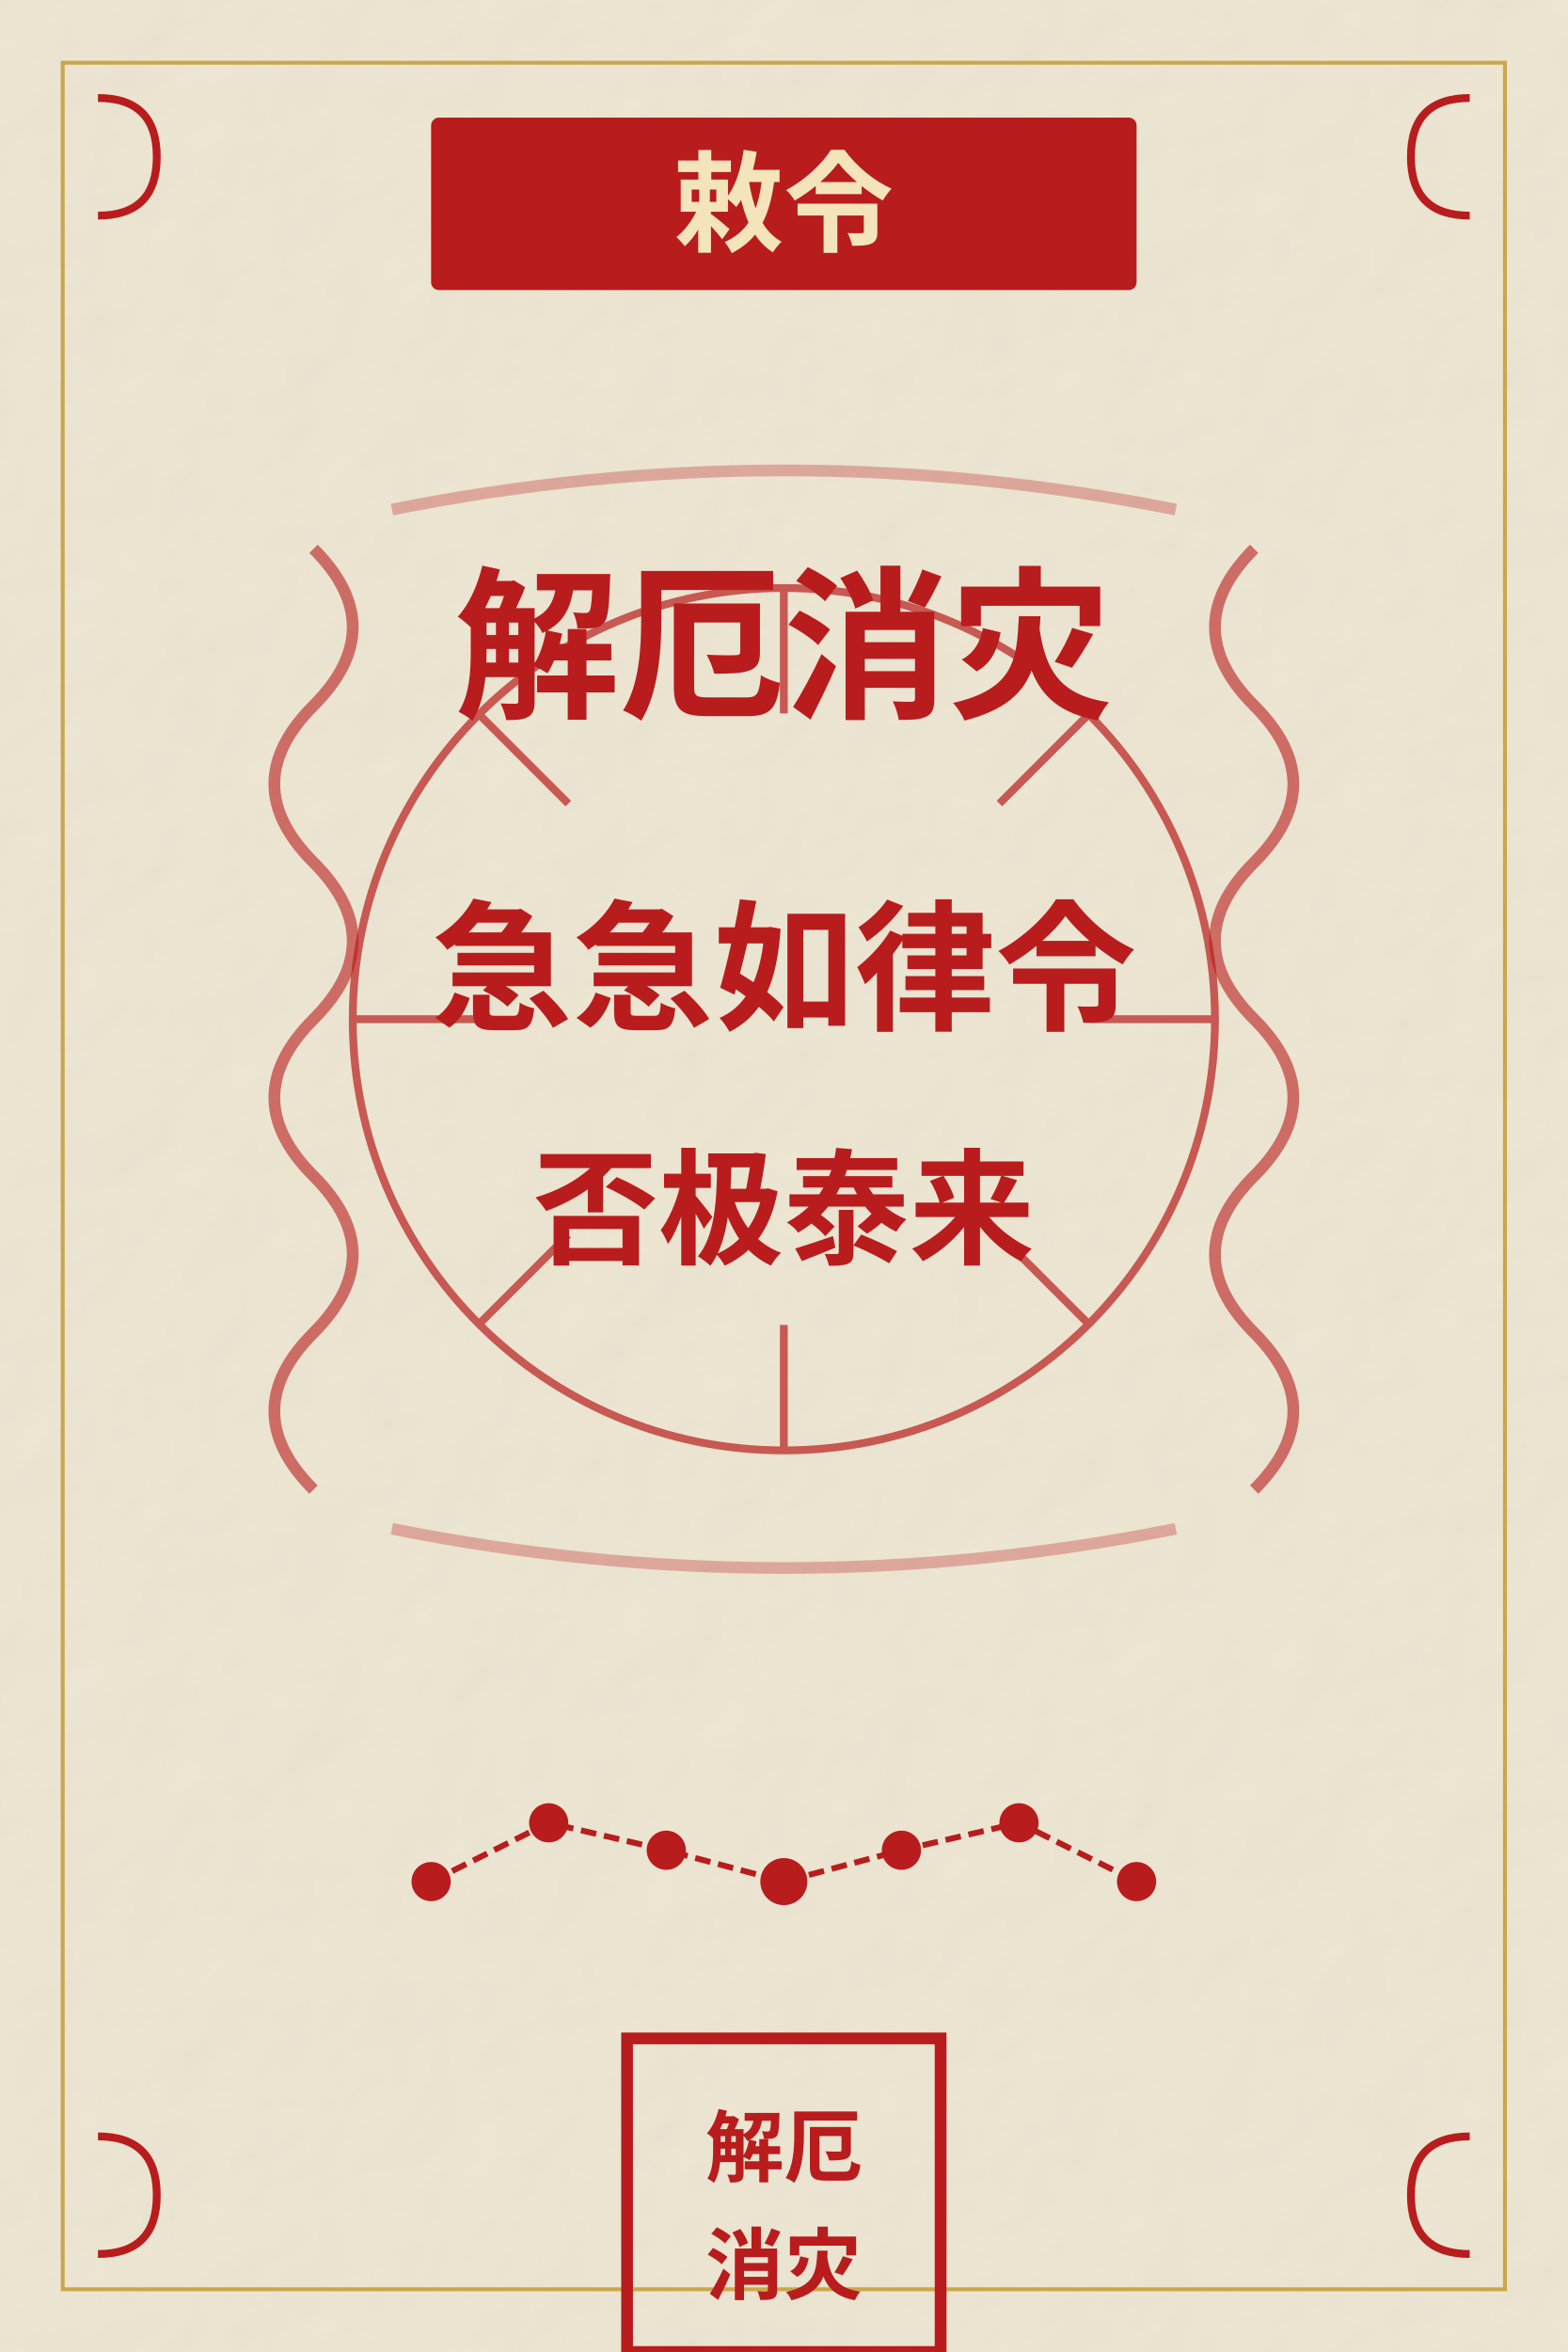
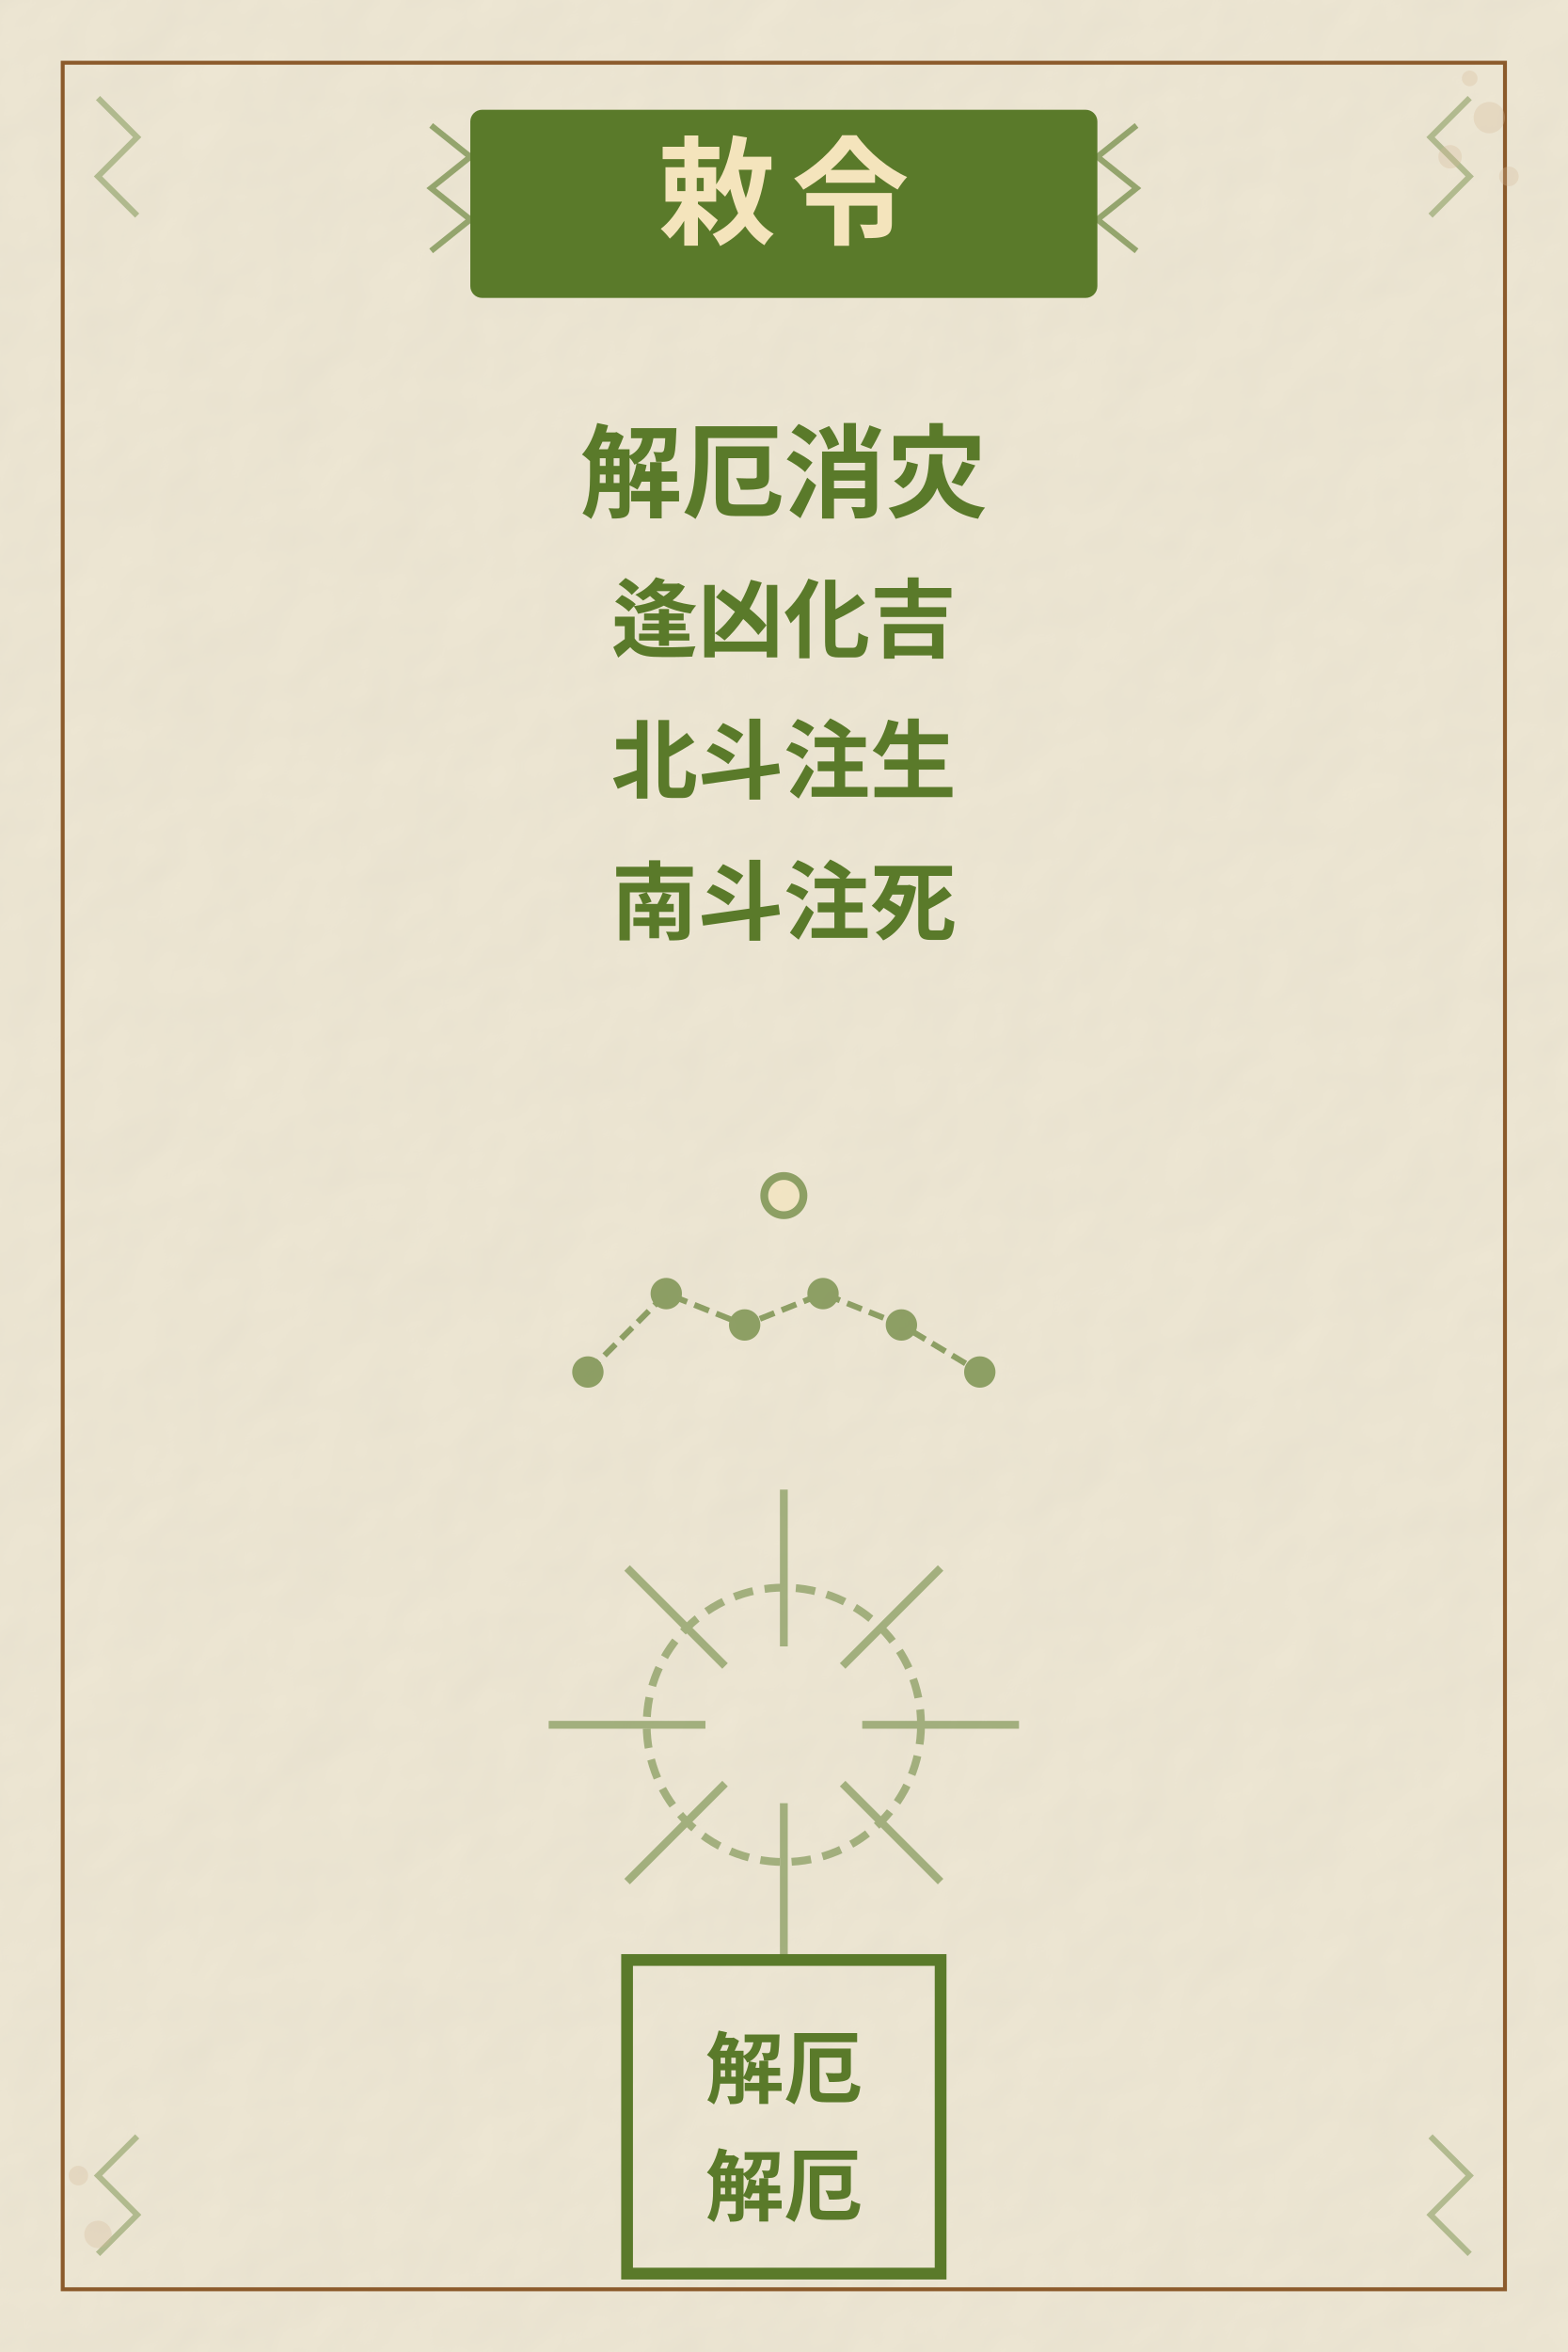
- <svg xmlns="http://www.w3.org/2000/svg" viewBox="0 0 400 600" width="240">
+ <svg xmlns="http://www.w3.org/2000/svg" viewBox="0 0 400 600" width="100%" preserveAspectRatio="xMidYMid meet">
  <defs>
-     <filter id="paper">
+     <filter id="paper_jiee">
      <feTurbulence type="fractalNoise" baseFrequency="0.04" numOctaves="3" result="n" />
      <feDiffuseLighting in="n" lighting-color="#f4e4bc" surfaceScale="1.2">
        <feDistantLight azimuth="45" elevation="60" />
      </feDiffuseLighting>
    </filter>
  </defs>
-   <rect x="8" y="8" width="384" height="584" fill="#f4e4bc" stroke="#c9a84c" stroke-width="3" filter="url(#paper)" />
-   <rect x="16" y="16" width="368" height="568" fill="none" stroke="#c9a84c" stroke-width="1" />
-   <rect x="110" y="30" width="180" height="44" fill="#b91c1c" rx="2" />
-   <text x="200" y="62" text-anchor="middle" fill="#f4e4bc" font-size="28" font-family="'Noto Serif SC',serif" font-weight="bold">敕令</text>
-   <g transform="translate(200, 260)" fill="#b91c1c" font-family="'Noto Serif SC',serif" font-weight="bold" text-anchor="middle">
-     <text x="0" y="-80" font-size="42">解厄消灾</text>
-     <text x="0" y="0" font-size="36">急急如律令</text>
-     <text x="0" y="60" font-size="32">否极泰来</text>
+   <rect x="8" y="8" width="384" height="584" fill="#f4e4bc" stroke="#8b5a2b" stroke-width="3" filter="url(#paper_jiee)" />
+   <rect x="16" y="16" width="368" height="568" fill="none" stroke="#8b5a2b" stroke-width="1" />
+   <g fill="#5a7a2a">
+     <rect x="120" y="28" width="160" height="48" rx="3" />
+     <path d="M110,32 L120,40 L110,48 L120,56 L110,64" stroke="#5a7a2a" stroke-width="1.5" fill="none" opacity="0.6" />
+     <path d="M290,32 L280,40 L290,48 L280,56 L290,64" stroke="#5a7a2a" stroke-width="1.5" fill="none" opacity="0.6" />
  </g>
-   <g transform="translate(200, 260)" fill="none" stroke="#b91c1c" stroke-width="3" opacity="0.6">
-     <path d="M-120,-120 Q-100,-100 -120,-80 Q-140,-60 -120,-40 Q-100,-20 -120,0 Q-140,20 -120,40 Q-100,60 -120,80 Q-140,100 -120,120" />
-     <path d="M120,-120 Q100,-100 120,-80 Q140,-60 120,-40 Q100,-20 120,0 Q140,20 120,40 Q100,60 120,80 Q140,100 120,120" />
-     <path d="M-100,-130 Q0,-150 100,-130" opacity="0.5" />
-     <path d="M-100,130 Q0,150 100,130" opacity="0.5" />
+   <text x="200" y="60" text-anchor="middle" fill="#f4e4bc" font-size="30" font-family="'Noto Serif SC',serif" font-weight="bold" letter-spacing="4">敕令</text>
+   <g fill="#5a7a2a" font-family="'Noto Serif SC',serif" font-weight="bold" text-anchor="middle">
+     <text x="200" y="130" font-size="26">解厄消灾</text>
+     <text x="200" y="166" font-size="22">逢凶化吉</text>
+     <text x="200" y="202" font-size="22">北斗注生</text>
+     <text x="200" y="238" font-size="22">南斗注死</text>
  </g>
-   <g transform="translate(200, 260)" fill="none" stroke="#b91c1c" stroke-width="2" opacity="0.7">
-     <circle cx="0" cy="0" r="110" />
-     <path d="M-110,0 L-78,0 M78,0 L110,0 M0,-110 L0,-78 M0,78 L0,110" />
-     <path d="M-78,-78 L-55,-55 M55,55 L78,78 M-78,78 L-55,55 M55,-55 L78,-78" />
+   <g transform="translate(200,330)" fill="#5a7a2a" opacity="0.65">
+     <circle cx="-50" cy="20" r="4" />
+     <circle cx="-30" cy="0" r="4" />
+     <circle cx="-10" cy="8" r="4" />
+     <circle cx="10" cy="0" r="4" />
+     <circle cx="30" cy="8" r="4" />
+     <circle cx="50" cy="20" r="4" />
+     <circle cx="0" cy="-25" r="5" fill="#f4e4bc" stroke="#5a7a2a" stroke-width="2" />
+     <path d="M-50,20 L-30,0 L-10,8 L10,0 L30,8 L50,20" fill="none" stroke="#5a7a2a" stroke-width="1.5" stroke-dasharray="4,2" />
  </g>
-   <g transform="translate(200, 480)">
-     <circle cx="-90" cy="0" r="5" fill="#b91c1c" />
-     <circle cx="-60" cy="-15" r="5" fill="#b91c1c" />
-     <circle cx="-30" cy="-8" r="5" fill="#b91c1c" />
-     <circle cx="0" cy="0" r="6" fill="#b91c1c" />
-     <circle cx="30" cy="-8" r="5" fill="#b91c1c" />
-     <circle cx="60" cy="-15" r="5" fill="#b91c1c" />
-     <circle cx="90" cy="0" r="5" fill="#b91c1c" />
-     <path d="M-90,0 L-60,-15 L-30,-8 L0,0 L30,-8 L60,-15 L90,0" fill="none" stroke="#b91c1c" stroke-width="1.5" stroke-dasharray="4,2" />
+   <g transform="translate(200,440)" fill="none" stroke="#5a7a2a" stroke-width="2" opacity="0.5">
+     <path d="M-60,0 L-20,0 M20,0 L60,0 M0,-60 L0,-20 M0,20 L0,60" />
+     <path d="M-40,-40 L-15,-15 M15,15 L40,40 M-40,40 L-15,15 M15,-15 L40,-40" />
+     <circle cx="0" cy="0" r="35" stroke-dasharray="5,3" />
  </g>
-   <rect x="160" y="520" width="80" height="80" fill="none" stroke="#b91c1c" stroke-width="3" />
-   <text x="200" y="555" text-anchor="middle" fill="#b91c1c" font-size="20" font-family="'Noto Serif SC',serif" font-weight="bold">解厄</text>
-   <text x="200" y="585" text-anchor="middle" fill="#b91c1c" font-size="20" font-family="'Noto Serif SC',serif" font-weight="bold">消灾</text>
-   <path d="M25,25 Q40,25 40,40 Q40,55 25,55" fill="none" stroke="#b91c1c" stroke-width="2" />
-   <path d="M375,25 Q360,25 360,40 Q360,55 375,55" fill="none" stroke="#b91c1c" stroke-width="2" />
-   <path d="M25,575 Q40,575 40,560 Q40,545 25,545" fill="none" stroke="#b91c1c" stroke-width="2" />
-   <path d="M375,575 Q360,575 360,560 Q360,545 375,545" fill="none" stroke="#b91c1c" stroke-width="2" />
+   <rect x="160" y="500" width="80" height="80" fill="none" stroke="#5a7a2a" stroke-width="3" />
+   <text x="200" y="535" text-anchor="middle" fill="#5a7a2a" font-size="20" font-family="'Noto Serif SC',serif" font-weight="bold">解厄</text>
+   <text x="200" y="565" text-anchor="middle" fill="#5a7a2a" font-size="20" font-family="'Noto Serif SC',serif" font-weight="bold">解厄</text>
+   <g fill="none" stroke="#5a7a2a" stroke-width="1.5" opacity="0.4">
+     <path d="M25,25 L35,35 L25,45 L35,55" />
+     <path d="M375,25 L365,35 L375,45 L365,55" />
+     <path d="M25,575 L35,565 L25,555 L35,545" />
+     <path d="M375,575 L365,565 L375,555 L365,545" />
+   </g>
+   <g fill="#d4b896" opacity="0.3">
+     <circle cx="380" cy="30" r="4" />
+     <circle cx="370" cy="40" r="3" />
+     <circle cx="385" cy="45" r="2.5" />
+     <circle cx="375" cy="20" r="2" />
+     <circle cx="25" cy="570" r="3.5" />
+     <circle cx="20" cy="555" r="2.5" />
+   </g>
</svg>
